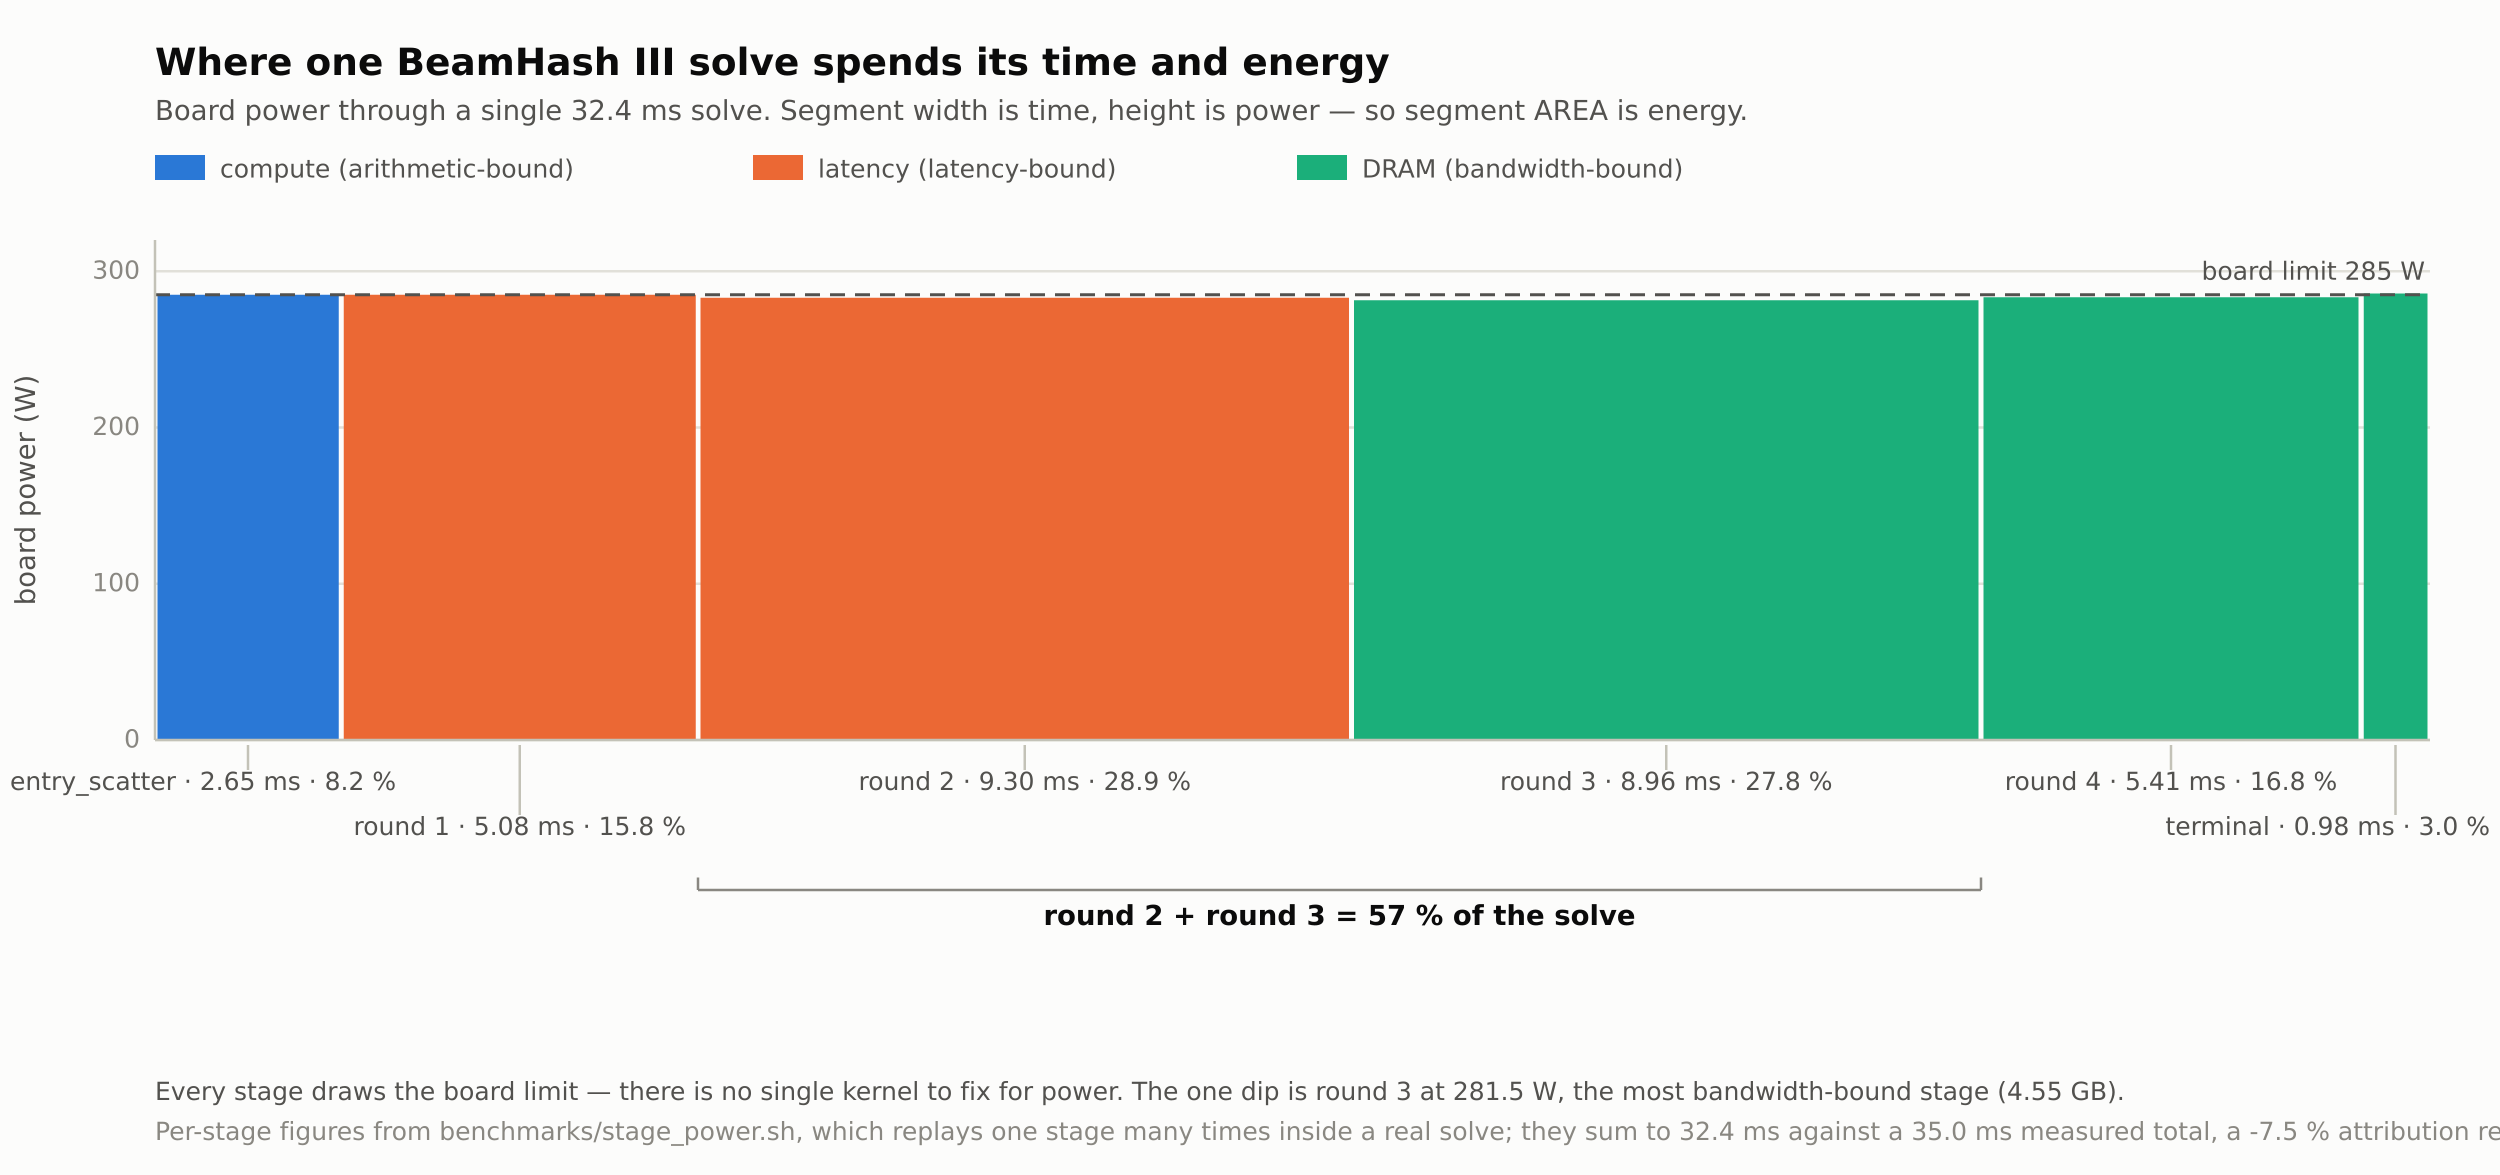
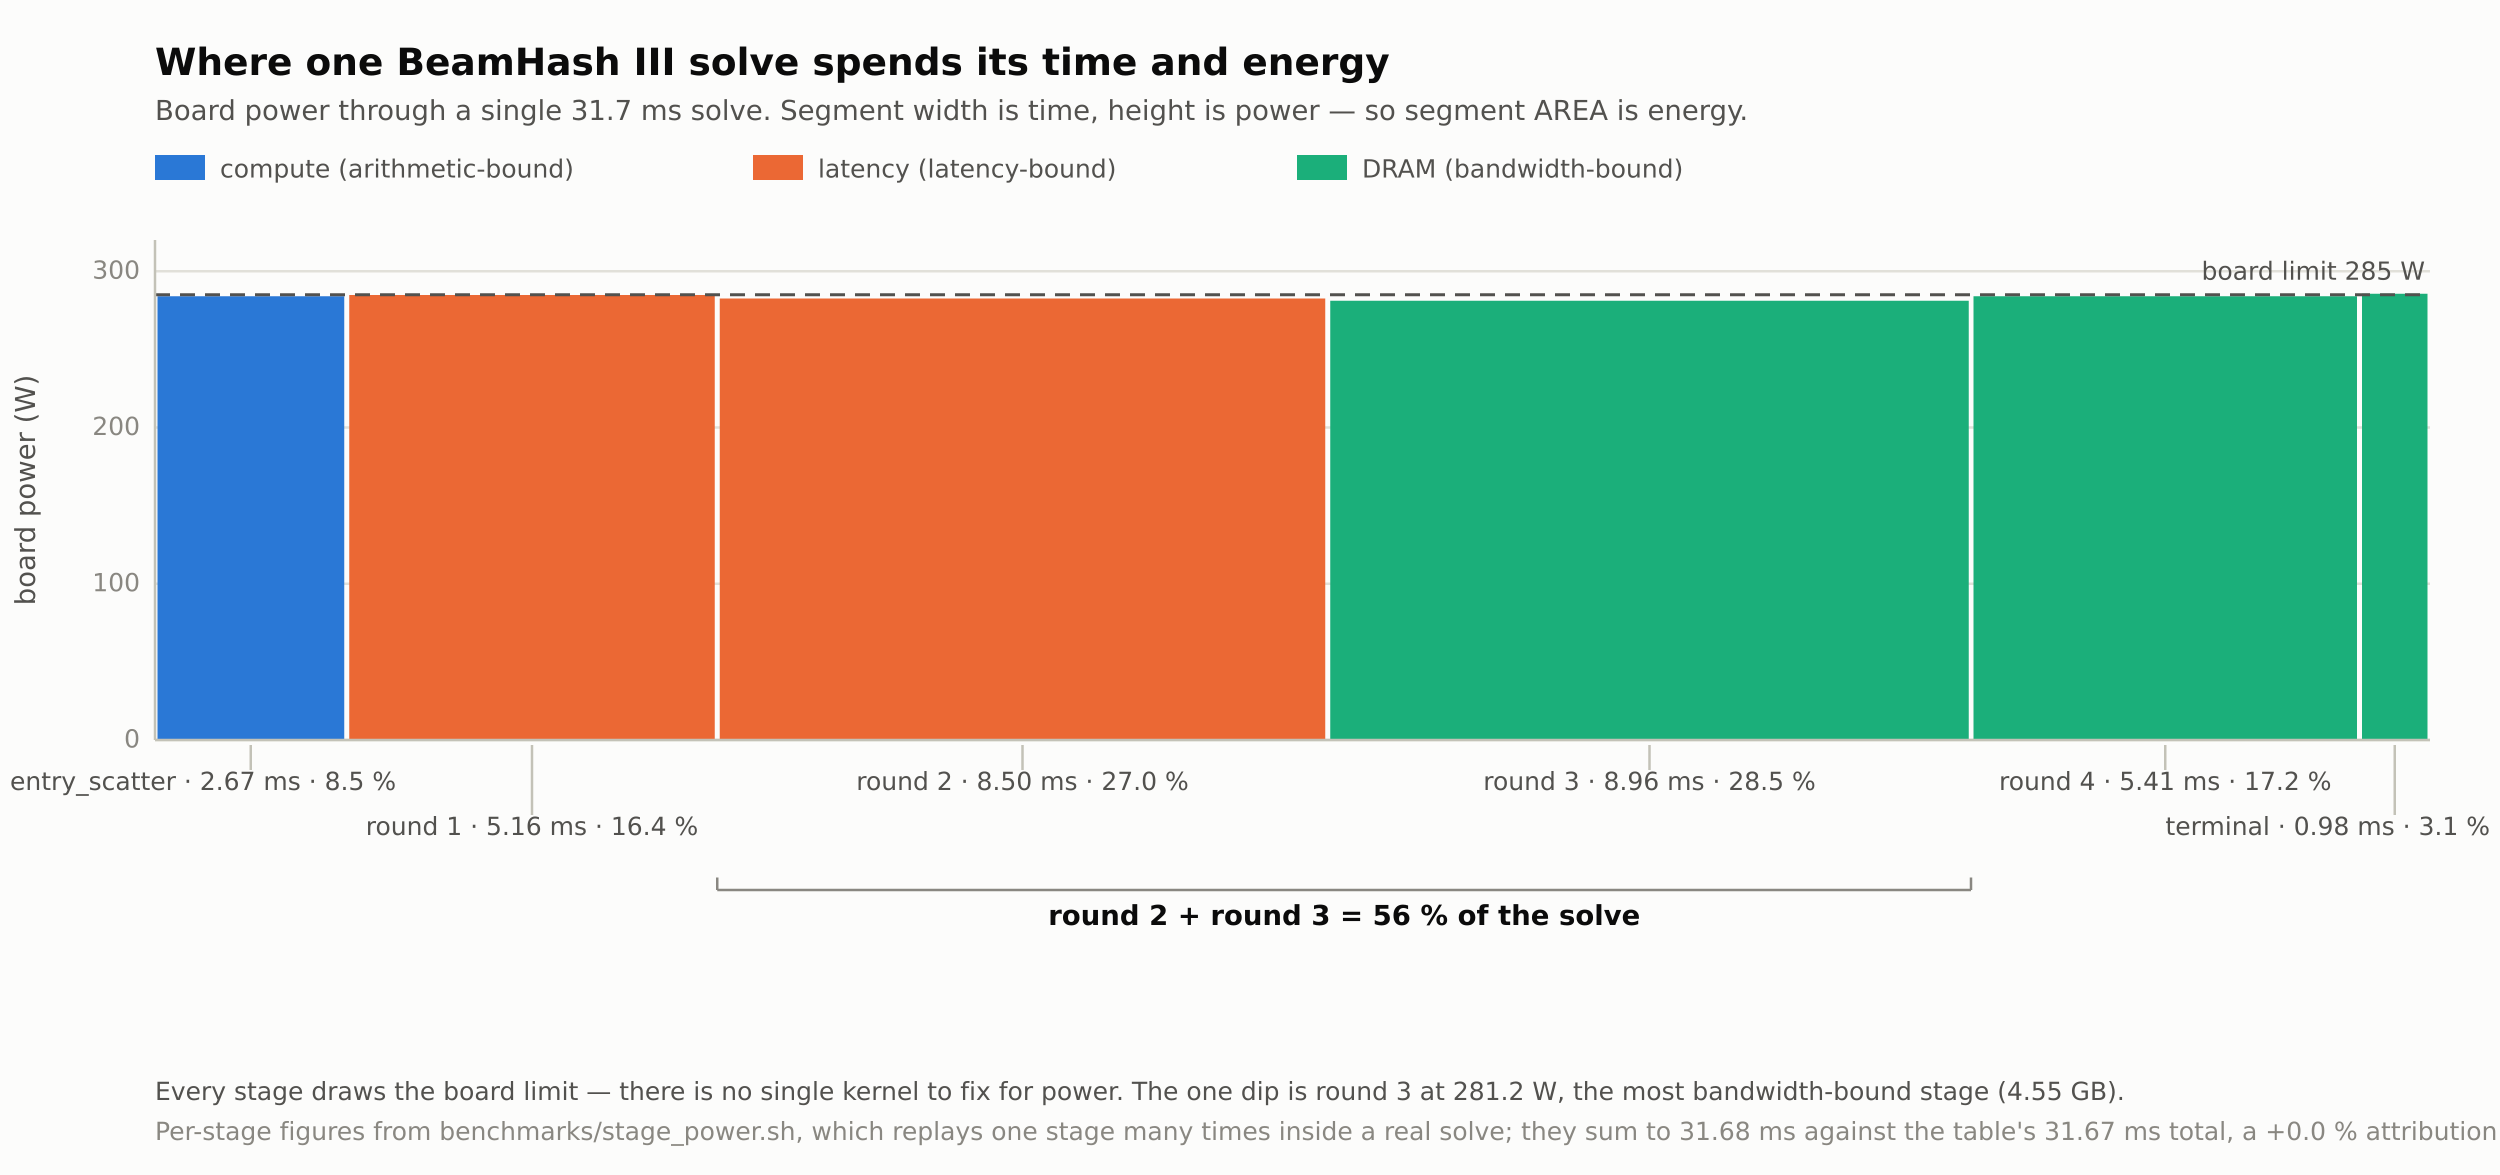
<svg xmlns="http://www.w3.org/2000/svg" width="1000" height="470" viewBox="0 0 1000 470" font-family="DejaVu Sans, Helvetica, Arial, sans-serif">
  <rect width="1000" height="470" fill="#fcfcfb" />
  <text x="62" y="30" font-size="15" font-weight="bold" fill="#0b0b0b">Where one BeamHash III solve spends its time and energy</text>
-   <text x="62" y="48" font-size="11" fill="#52514e">Board power through a single 32.4 ms solve. Segment width is time, height is power — so segment AREA is energy.</text>
+   <text x="62" y="48" font-size="11" fill="#52514e">Board power through a single 31.7 ms solve. Segment width is time, height is power — so segment AREA is energy.</text>
  <rect x="62" y="62" width="20" height="10" fill="#2a78d6" />
  <text x="88" y="71" font-size="10" fill="#52514e">compute (arithmetic-bound)</text>
  <rect x="301.2" y="62" width="20" height="10" fill="#eb6834" />
  <text x="327.2" y="71" font-size="10" fill="#52514e">latency (latency-bound)</text>
  <rect x="518.8" y="62" width="20" height="10" fill="#1baf7a" />
  <text x="544.8" y="71" font-size="10" fill="#52514e">DRAM (bandwidth-bound)</text>
  <line x1="62" y1="296" x2="972" y2="296" stroke="#e1e0d9" stroke-width="1" />
  <text x="56" y="299" font-size="10" fill="#898781" text-anchor="end">0</text>
  <line x1="62" y1="233.5" x2="972" y2="233.5" stroke="#e1e0d9" stroke-width="1" />
  <text x="56" y="236.5" font-size="10" fill="#898781" text-anchor="end">100</text>
  <line x1="62" y1="171" x2="972" y2="171" stroke="#e1e0d9" stroke-width="1" />
  <text x="56" y="174" font-size="10" fill="#898781" text-anchor="end">200</text>
  <line x1="62" y1="108.5" x2="972" y2="108.5" stroke="#e1e0d9" stroke-width="1" />
  <text x="56" y="111.5" font-size="10" fill="#898781" text-anchor="end">300</text>
  <text x="14" y="196" font-size="11" fill="#52514e" text-anchor="middle" transform="rotate(-90 14 196)">board power (W)</text>
-   <rect x="63" y="117.9" width="72.5" height="178.1" fill="#2a78d6" />
-   <rect x="137.5" y="117.9" width="140.8" height="178.1" fill="#eb6834" />
-   <rect x="280.2" y="119.1" width="259.4" height="176.9" fill="#eb6834" />
-   <rect x="541.6" y="120.1" width="249.8" height="175.9" fill="#1baf7a" />
-   <rect x="793.4" y="118.9" width="150.0" height="177.1" fill="#1baf7a" />
-   <rect x="945.5" y="117.4" width="25.5" height="178.6" fill="#1baf7a" />
+   <rect x="63" y="118.5" width="74.7" height="177.5" fill="#2a78d6" />
+   <rect x="139.7" y="118" width="146.2" height="178" fill="#eb6834" />
+   <rect x="287.9" y="119.4" width="242.2" height="176.6" fill="#eb6834" />
+   <rect x="532.1" y="120.3" width="255.4" height="175.7" fill="#1baf7a" />
+   <rect x="789.4" y="118.5" width="153.4" height="177.5" fill="#1baf7a" />
+   <rect x="944.8" y="117.5" width="26.2" height="178.5" fill="#1baf7a" />
  <line x1="62" y1="117.9" x2="972" y2="117.9" stroke="#52514e" stroke-width="1.2" stroke-dasharray="6 4" />
  <text x="970" y="111.9" font-size="10" fill="#52514e" text-anchor="end">board limit 285 W</text>
  <line x1="62" y1="296" x2="972" y2="296" stroke="#c3c2b7" stroke-width="1" />
  <line x1="62" y1="96" x2="62" y2="296" stroke="#c3c2b7" stroke-width="1" />
-   <line x1="99.2" y1="298" x2="99.2" y2="308" stroke="#c3c2b7" stroke-width="1" />
-   <text x="4" y="316" font-size="10" fill="#52514e" text-anchor="start">entry_scatter · 2.65 ms · 8.2 %</text>
-   <line x1="207.9" y1="298" x2="207.9" y2="326" stroke="#c3c2b7" stroke-width="1" />
-   <text x="207.9" y="334" font-size="10" fill="#52514e" text-anchor="middle">round 1 · 5.08 ms · 15.8 %</text>
-   <line x1="409.9" y1="298" x2="409.9" y2="308" stroke="#c3c2b7" stroke-width="1" />
-   <text x="409.9" y="316" font-size="10" fill="#52514e" text-anchor="middle">round 2 · 9.30 ms · 28.9 %</text>
-   <line x1="666.5" y1="298" x2="666.5" y2="308" stroke="#c3c2b7" stroke-width="1" />
-   <text x="666.5" y="316" font-size="10" fill="#52514e" text-anchor="middle">round 3 · 8.96 ms · 27.8 %</text>
-   <line x1="868.4" y1="298" x2="868.4" y2="308" stroke="#c3c2b7" stroke-width="1" />
-   <text x="868.4" y="316" font-size="10" fill="#52514e" text-anchor="middle">round 4 · 5.41 ms · 16.8 %</text>
-   <line x1="958.2" y1="298" x2="958.2" y2="326" stroke="#c3c2b7" stroke-width="1" />
-   <text x="996" y="334" font-size="10" fill="#52514e" text-anchor="end">terminal · 0.98 ms · 3.0 %</text>
-   <line x1="279.2" y1="356" x2="792.4" y2="356" stroke="#898781" stroke-width="1" />
-   <line x1="279.2" y1="356" x2="279.2" y2="351" stroke="#898781" stroke-width="1" />
-   <line x1="792.4" y1="356" x2="792.4" y2="351" stroke="#898781" stroke-width="1" />
-   <text x="535.8" y="370" font-size="11" font-weight="bold" fill="#0b0b0b" text-anchor="middle">round 2 + round 3 = 57 % of the solve</text>
-   <text x="62" y="440" font-size="10" fill="#52514e">Every stage draws the board limit — there is no single kernel to fix for power. The one dip is round 3 at 281.5 W, the most bandwidth-bound stage (4.55 GB).</text>
-   <text x="62" y="456" font-size="10" fill="#898781">Per-stage figures from benchmarks/stage_power.sh, which replays one stage many times inside a real solve; they sum to 32.4 ms against a 35.0 ms measured total, a -7.5 % attribution residual.</text>
+   <line x1="100.3" y1="298" x2="100.3" y2="308" stroke="#c3c2b7" stroke-width="1" />
+   <text x="4" y="316" font-size="10" fill="#52514e" text-anchor="start">entry_scatter · 2.67 ms · 8.5 %</text>
+   <line x1="212.8" y1="298" x2="212.8" y2="326" stroke="#c3c2b7" stroke-width="1" />
+   <text x="212.8" y="334" font-size="10" fill="#52514e" text-anchor="middle">round 1 · 5.16 ms · 16.4 %</text>
+   <line x1="409.0" y1="298" x2="409.0" y2="308" stroke="#c3c2b7" stroke-width="1" />
+   <text x="409.0" y="316" font-size="10" fill="#52514e" text-anchor="middle">round 2 · 8.50 ms · 27.0 %</text>
+   <line x1="659.8" y1="298" x2="659.8" y2="308" stroke="#c3c2b7" stroke-width="1" />
+   <text x="659.8" y="316" font-size="10" fill="#52514e" text-anchor="middle">round 3 · 8.96 ms · 28.5 %</text>
+   <line x1="866.1" y1="298" x2="866.1" y2="308" stroke="#c3c2b7" stroke-width="1" />
+   <text x="866.1" y="316" font-size="10" fill="#52514e" text-anchor="middle">round 4 · 5.41 ms · 17.2 %</text>
+   <line x1="957.9" y1="298" x2="957.9" y2="326" stroke="#c3c2b7" stroke-width="1" />
+   <text x="996" y="334" font-size="10" fill="#52514e" text-anchor="end">terminal · 0.98 ms · 3.1 %</text>
+   <line x1="286.9" y1="356" x2="788.4" y2="356" stroke="#898781" stroke-width="1" />
+   <line x1="286.9" y1="356" x2="286.9" y2="351" stroke="#898781" stroke-width="1" />
+   <line x1="788.4" y1="356" x2="788.4" y2="351" stroke="#898781" stroke-width="1" />
+   <text x="537.7" y="370" font-size="11" font-weight="bold" fill="#0b0b0b" text-anchor="middle">round 2 + round 3 = 56 % of the solve</text>
+   <text x="62" y="440" font-size="10" fill="#52514e">Every stage draws the board limit — there is no single kernel to fix for power. The one dip is round 3 at 281.2 W, the most bandwidth-bound stage (4.55 GB).</text>
+   <text x="62" y="456" font-size="10" fill="#898781">Per-stage figures from benchmarks/stage_power.sh, which replays one stage many times inside a real solve; they sum to 31.68 ms against the table's 31.67 ms total, a +0.0 % attribution residual.</text>
</svg>
